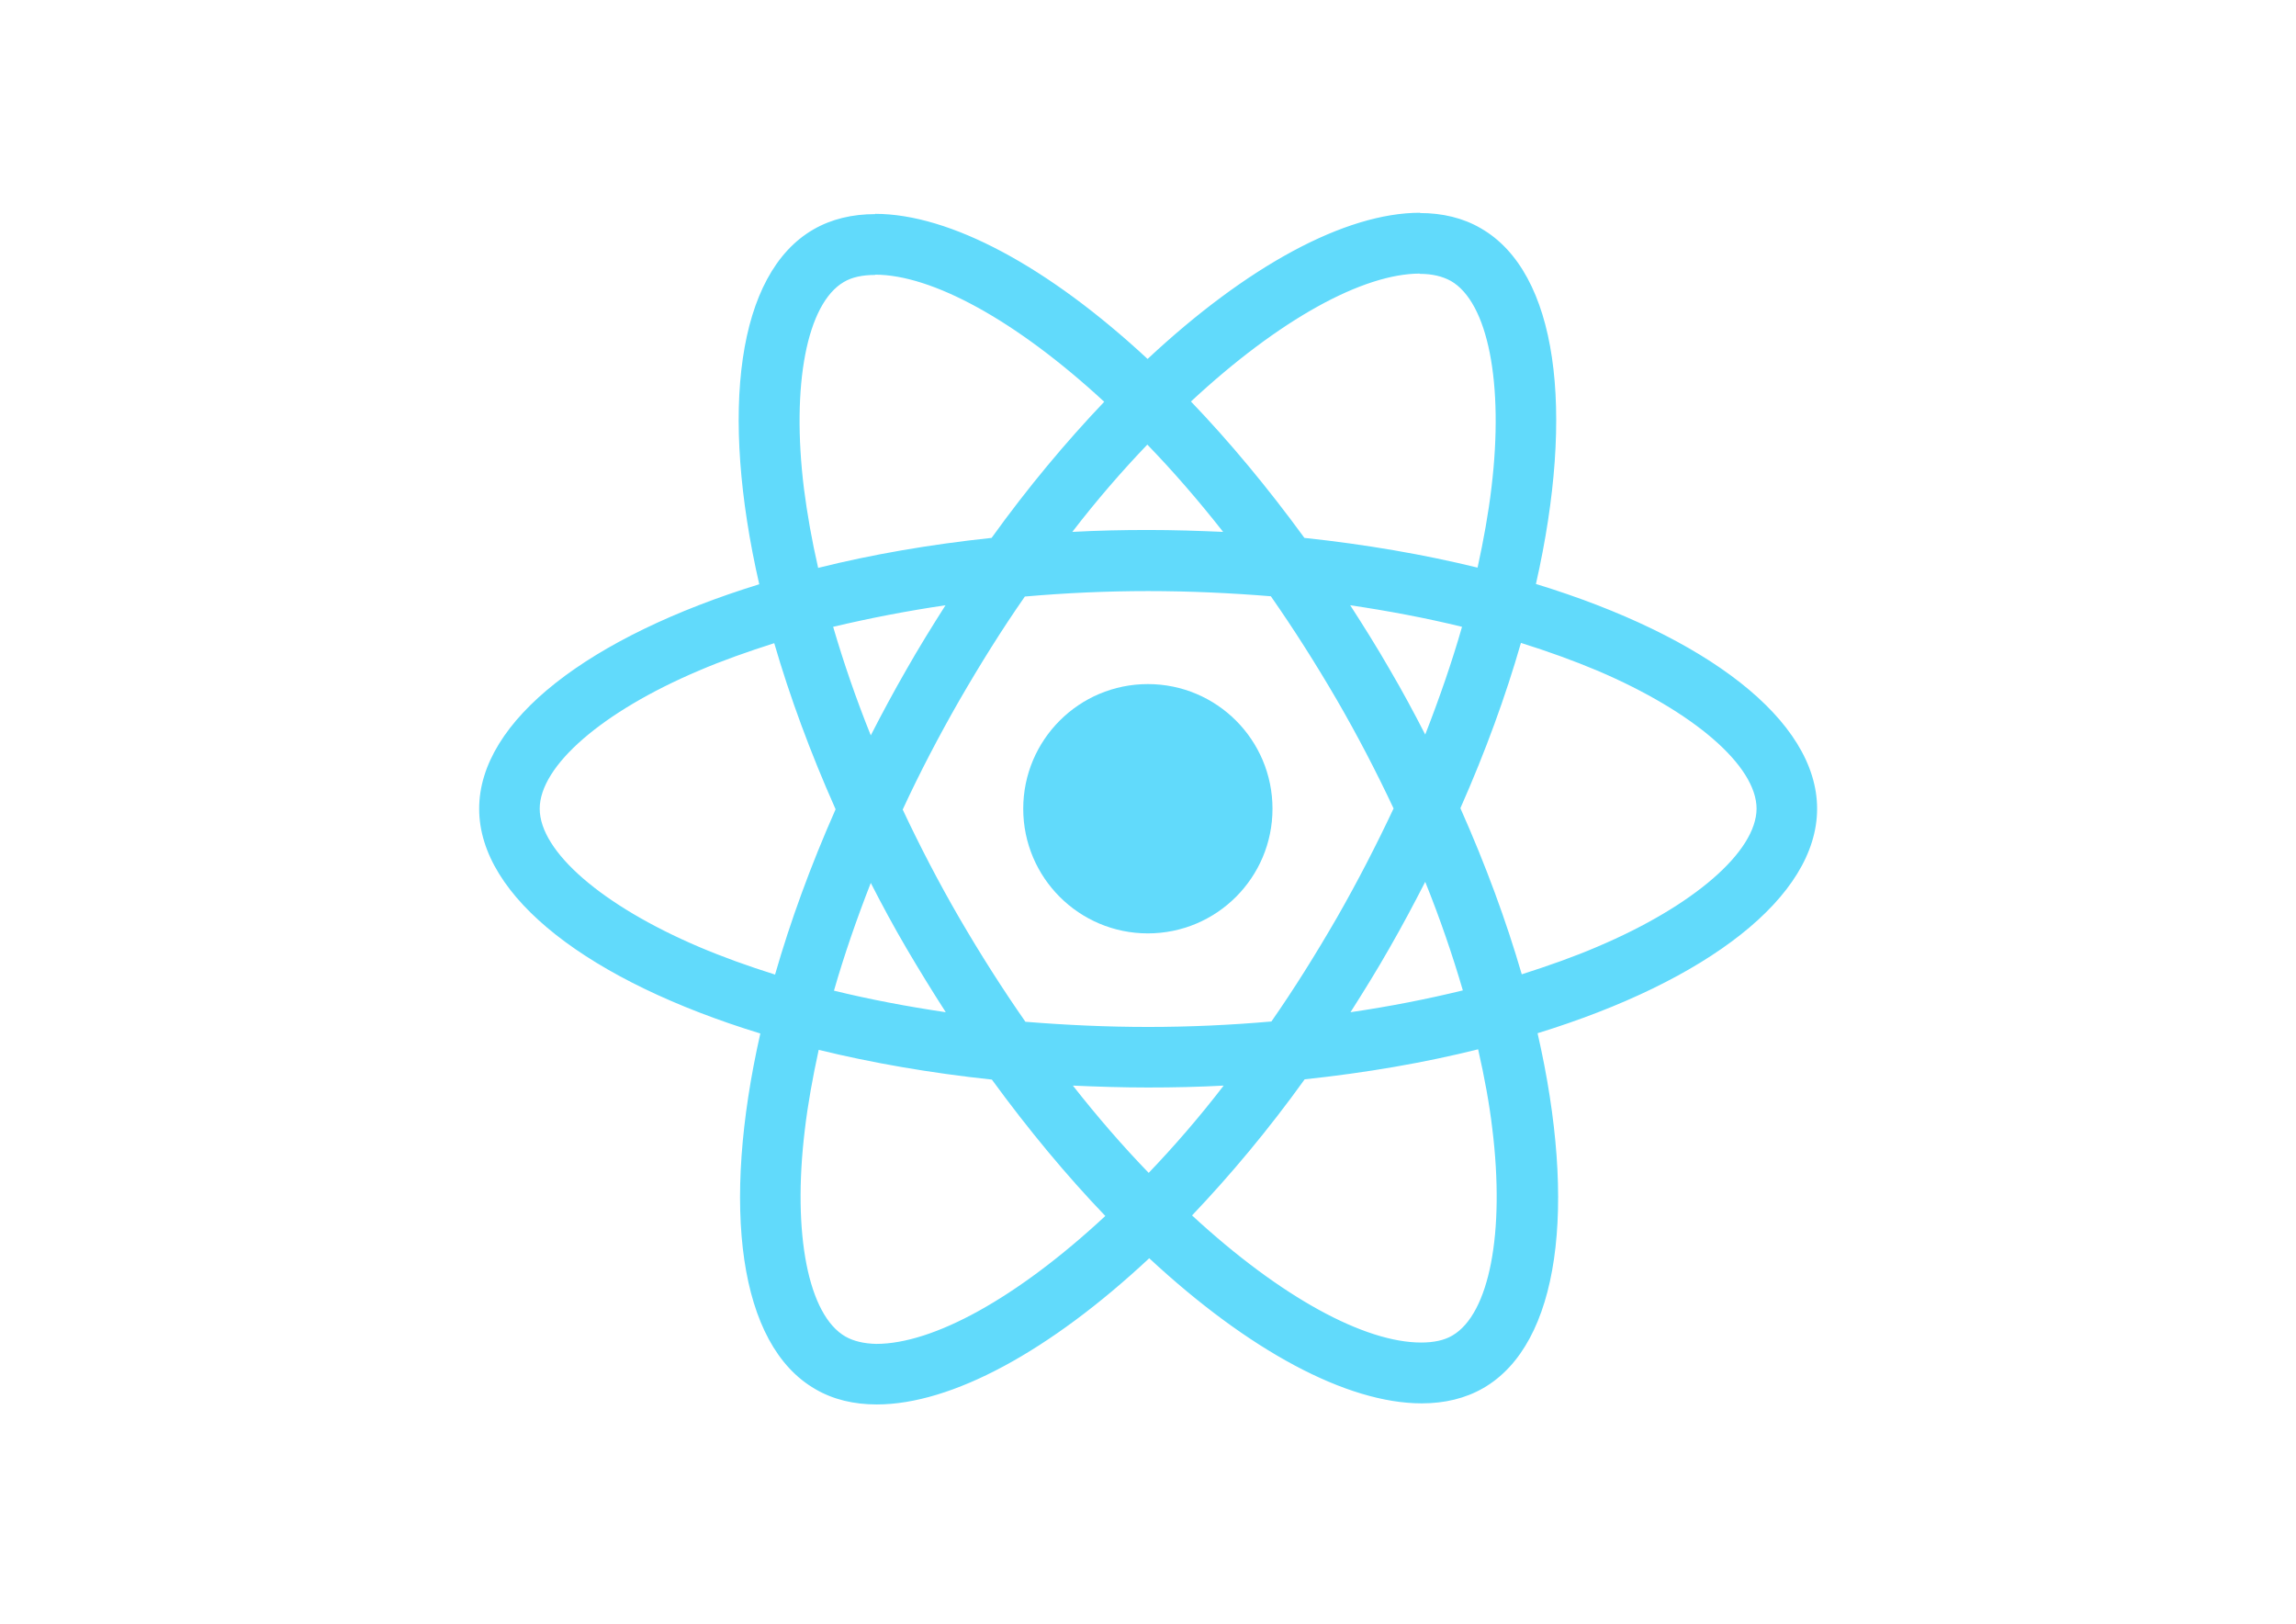
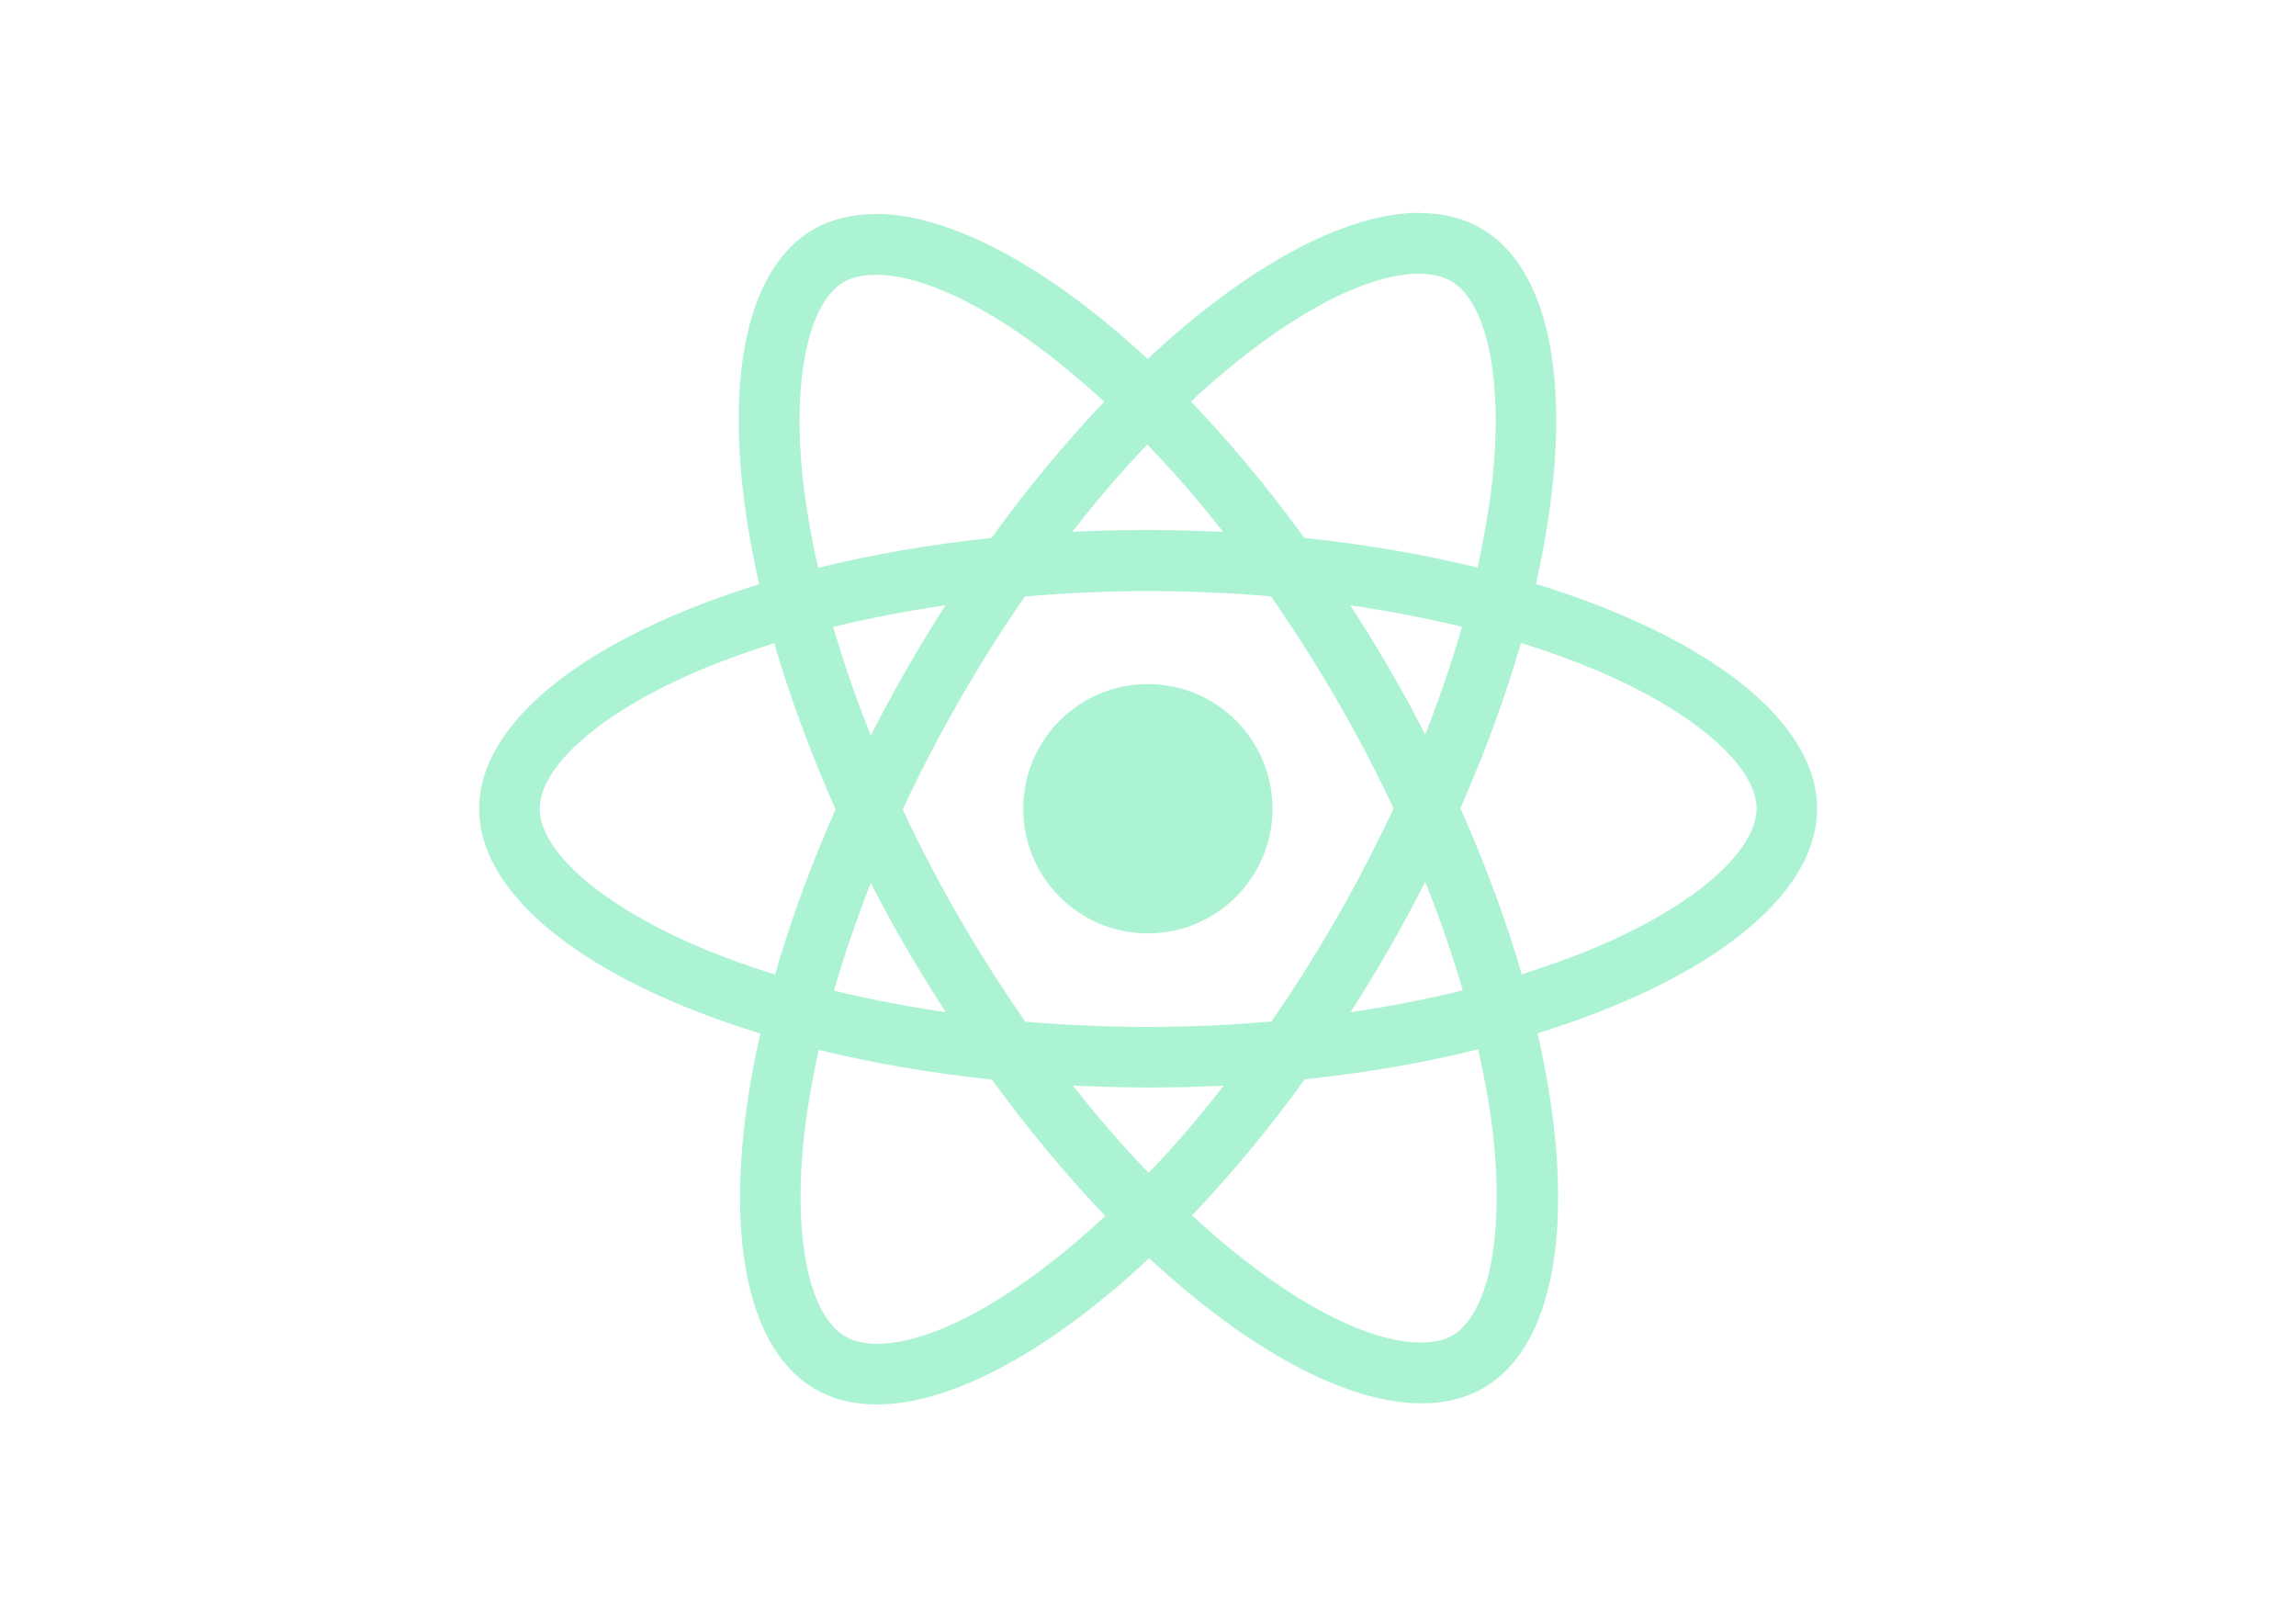
<svg xmlns="http://www.w3.org/2000/svg" viewBox="0 0 841.9 595.3">
-   <g fill="#61DAFB">
+   <g fill="#ACF3D3">
    <path d="M666.3 296.5c0-32.5-40.7-63.3-103.1-82.4 14.4-63.6 8-114.2-20.2-130.4-6.5-3.8-14.1-5.6-22.4-5.6v22.3c4.6 0 8.3.9 11.4 2.6 13.6 7.8 19.5 37.5 14.9 75.7-1.1 9.4-2.9 19.3-5.1 29.4-19.6-4.8-41-8.5-63.5-10.9-13.5-18.5-27.5-35.3-41.6-50 32.6-30.3 63.2-46.9 84-46.9V78c-27.5 0-63.5 19.6-99.9 53.6-36.4-33.8-72.4-53.2-99.9-53.2v22.3c20.7 0 51.4 16.5 84 46.6-14 14.7-28 31.4-41.3 49.9-22.6 2.4-44 6.1-63.6 11-2.3-10-4-19.7-5.2-29-4.7-38.2 1.1-67.9 14.6-75.8 3-1.8 6.9-2.6 11.5-2.6V78.5c-8.4 0-16 1.8-22.6 5.6-28.1 16.2-34.4 66.7-19.9 130.1-62.2 19.2-102.7 49.9-102.7 82.3 0 32.5 40.7 63.3 103.1 82.4-14.4 63.6-8 114.2 20.2 130.4 6.5 3.8 14.1 5.6 22.5 5.6 27.5 0 63.5-19.6 99.9-53.6 36.4 33.8 72.4 53.2 99.9 53.2 8.4 0 16-1.8 22.6-5.6 28.1-16.2 34.4-66.7 19.9-130.1 62-19.1 102.5-49.9 102.5-82.3zm-130.2-66.7c-3.7 12.9-8.3 26.2-13.5 39.5-4.1-8-8.4-16-13.1-24-4.6-8-9.5-15.8-14.4-23.4 14.2 2.1 27.9 4.7 41 7.9zm-45.8 106.5c-7.8 13.5-15.8 26.3-24.1 38.2-14.9 1.3-30 2-45.2 2-15.1 0-30.2-.7-45-1.9-8.3-11.9-16.4-24.6-24.2-38-7.6-13.1-14.5-26.4-20.8-39.8 6.2-13.4 13.2-26.8 20.7-39.9 7.8-13.5 15.8-26.3 24.1-38.2 14.9-1.3 30-2 45.2-2 15.1 0 30.2.7 45 1.9 8.3 11.9 16.4 24.6 24.2 38 7.6 13.1 14.5 26.4 20.8 39.8-6.3 13.4-13.2 26.8-20.7 39.9zm32.3-13c5.4 13.4 10 26.8 13.8 39.8-13.1 3.2-26.9 5.9-41.2 8 4.9-7.7 9.8-15.6 14.4-23.7 4.6-8 8.9-16.1 13-24.1zM421.2 430c-9.3-9.6-18.6-20.3-27.8-32 9 .4 18.2.7 27.5.7 9.4 0 18.7-.2 27.8-.7-9 11.7-18.3 22.4-27.5 32zm-74.4-58.9c-14.2-2.1-27.9-4.7-41-7.9 3.7-12.9 8.3-26.2 13.5-39.5 4.1 8 8.4 16 13.1 24 4.7 8 9.5 15.8 14.4 23.4zM420.7 163c9.3 9.6 18.6 20.3 27.8 32-9-.4-18.2-.7-27.5-.7-9.4 0-18.7.2-27.8.7 9-11.7 18.3-22.4 27.5-32zm-74 58.9c-4.9 7.7-9.8 15.6-14.4 23.7-4.6 8-8.9 16-13 24-5.4-13.4-10-26.8-13.8-39.8 13.1-3.1 26.9-5.8 41.2-7.9zm-90.5 125.2c-35.4-15.1-58.3-34.9-58.3-50.6 0-15.7 22.9-35.6 58.3-50.6 8.6-3.7 18-7 27.7-10.1 5.7 19.6 13.2 40 22.5 60.9-9.2 20.8-16.6 41.1-22.2 60.6-9.9-3.1-19.3-6.5-28-10.2zM310 490c-13.6-7.8-19.5-37.5-14.9-75.7 1.1-9.4 2.9-19.3 5.1-29.4 19.6 4.8 41 8.5 63.5 10.9 13.5 18.5 27.5 35.3 41.6 50-32.6 30.3-63.2 46.9-84 46.9-4.5-.1-8.3-1-11.3-2.7zm237.2-76.2c4.7 38.2-1.1 67.9-14.6 75.8-3 1.8-6.9 2.6-11.5 2.6-20.7 0-51.4-16.5-84-46.6 14-14.7 28-31.4 41.3-49.9 22.6-2.4 44-6.1 63.6-11 2.3 10.1 4.1 19.8 5.2 29.1zm38.5-66.7c-8.6 3.7-18 7-27.7 10.1-5.7-19.6-13.2-40-22.5-60.9 9.2-20.8 16.6-41.1 22.2-60.6 9.9 3.1 19.3 6.5 28.1 10.2 35.4 15.1 58.3 34.9 58.3 50.6-.1 15.7-23 35.6-58.4 50.6zM320.8 78.4z" />
    <circle cx="420.9" cy="296.5" r="45.7" />
    <path d="M520.5 78.1z" />
  </g>
</svg>
